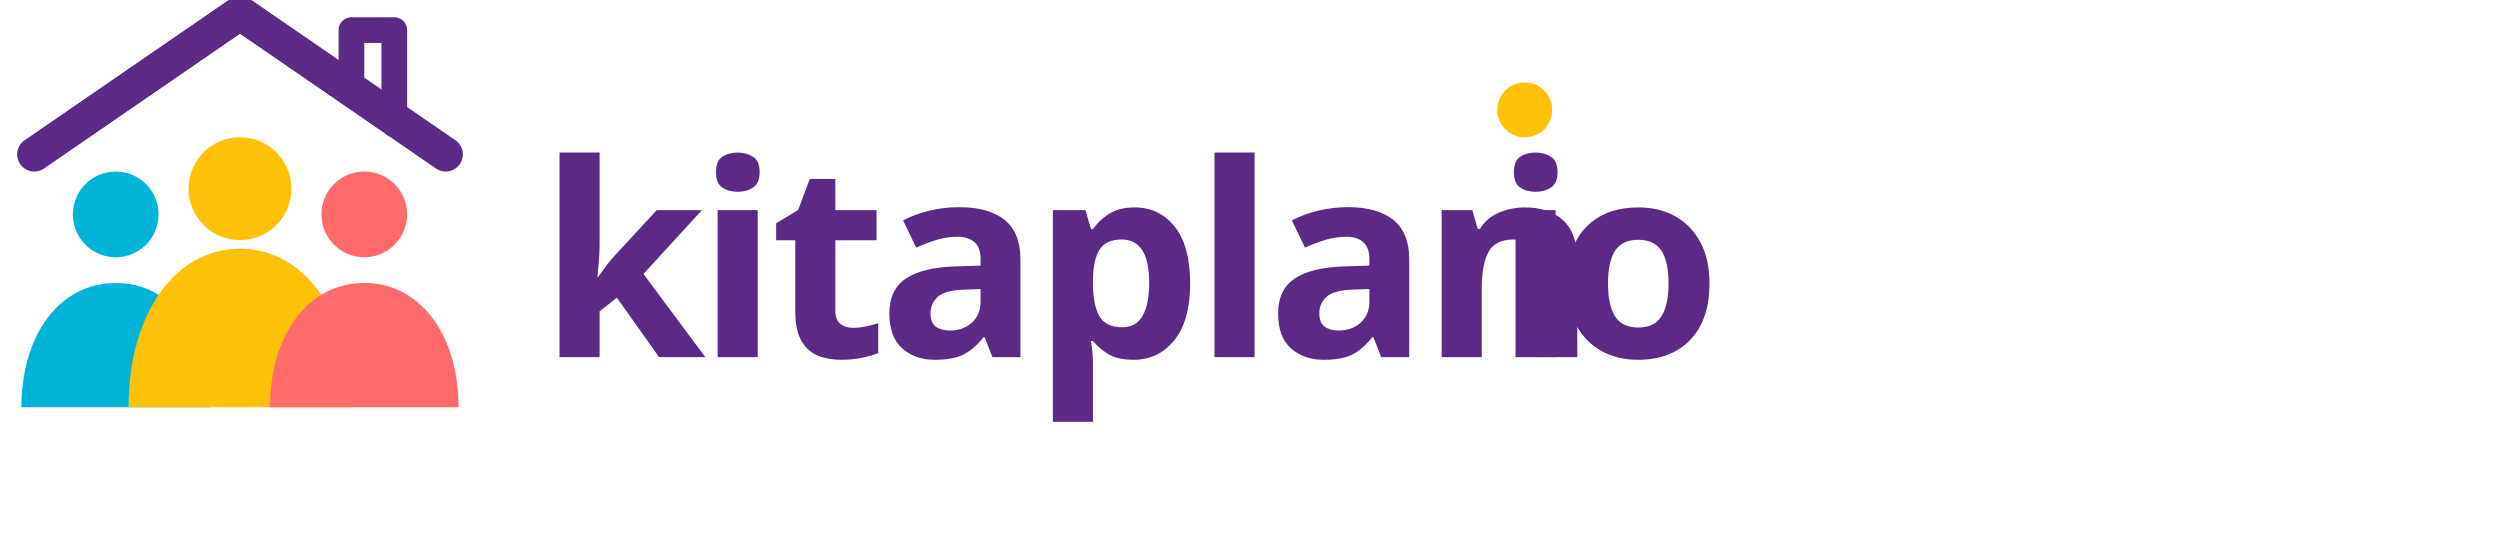
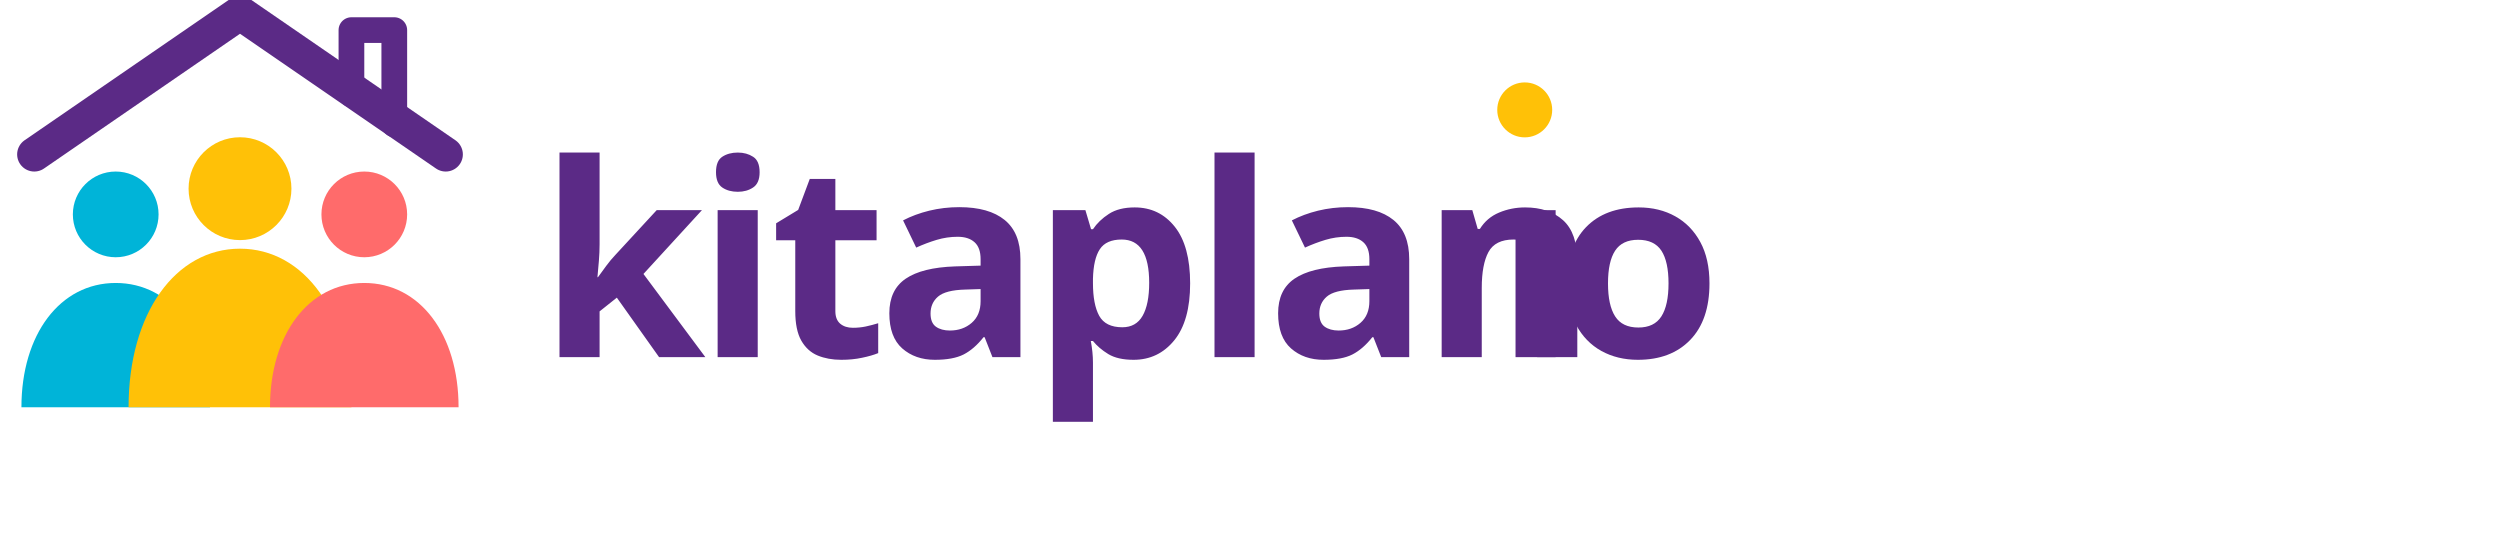
<svg xmlns="http://www.w3.org/2000/svg" viewBox="0 0 455 100" role="img" aria-labelledby="title">
  <g transform="translate(0 -7) scale(.78)">
    <g id="team">
      <path d="M8 45 56 12 104 45" fill="none" stroke="#5B2A86" stroke-width="8" stroke-linecap="round" stroke-linejoin="round" />
      <path d="M82 31V16H92V38" fill="none" stroke="#5B2A86" stroke-width="6" stroke-linecap="round" stroke-linejoin="round" />
      <circle cx="27" cy="59" r="10" fill="#00B4D8" />
      <circle cx="56" cy="53" r="12" fill="#FFC107" />
      <circle cx="85" cy="59" r="10" fill="#FF6B6B" />
      <path d="M5 104c0-17 9-29 22-29s22 12 22 29H5Z" fill="#00B4D8" />
      <path d="M30 104c0-22 11-37 26-37s26 15 26 37H30Z" fill="#FFC107" />
      <path d="M63 104c0-17 9-29 22-29s22 12 22 29H63Z" fill="#FF6B6B" />
    </g>
  </g>
  <text y="65" font-family="Nunito Sans, sans-serif" font-size="49" font-weight="900" letter-spacing="-1.6" fill="#5B2A86">
    <tspan x="98" textLength="174" lengthAdjust="spacingAndGlyphs">kitaplan</tspan>
-     <tspan x="272" textLength="11" lengthAdjust="spacingAndGlyphs">i</tspan>
+     <tspan x="272" textLength="11" lengthAdjust="spacingAndGlyphs">ı</tspan>
    <tspan x="283" textLength="28" lengthAdjust="spacingAndGlyphs">o</tspan>
  </text>
-   <circle cx="277.5" cy="20" r="5" fill="#FFC107" />
+   <circle id="second-i-dot" cx="277.5" cy="20" r="5" fill="#FFC107" />
</svg>
